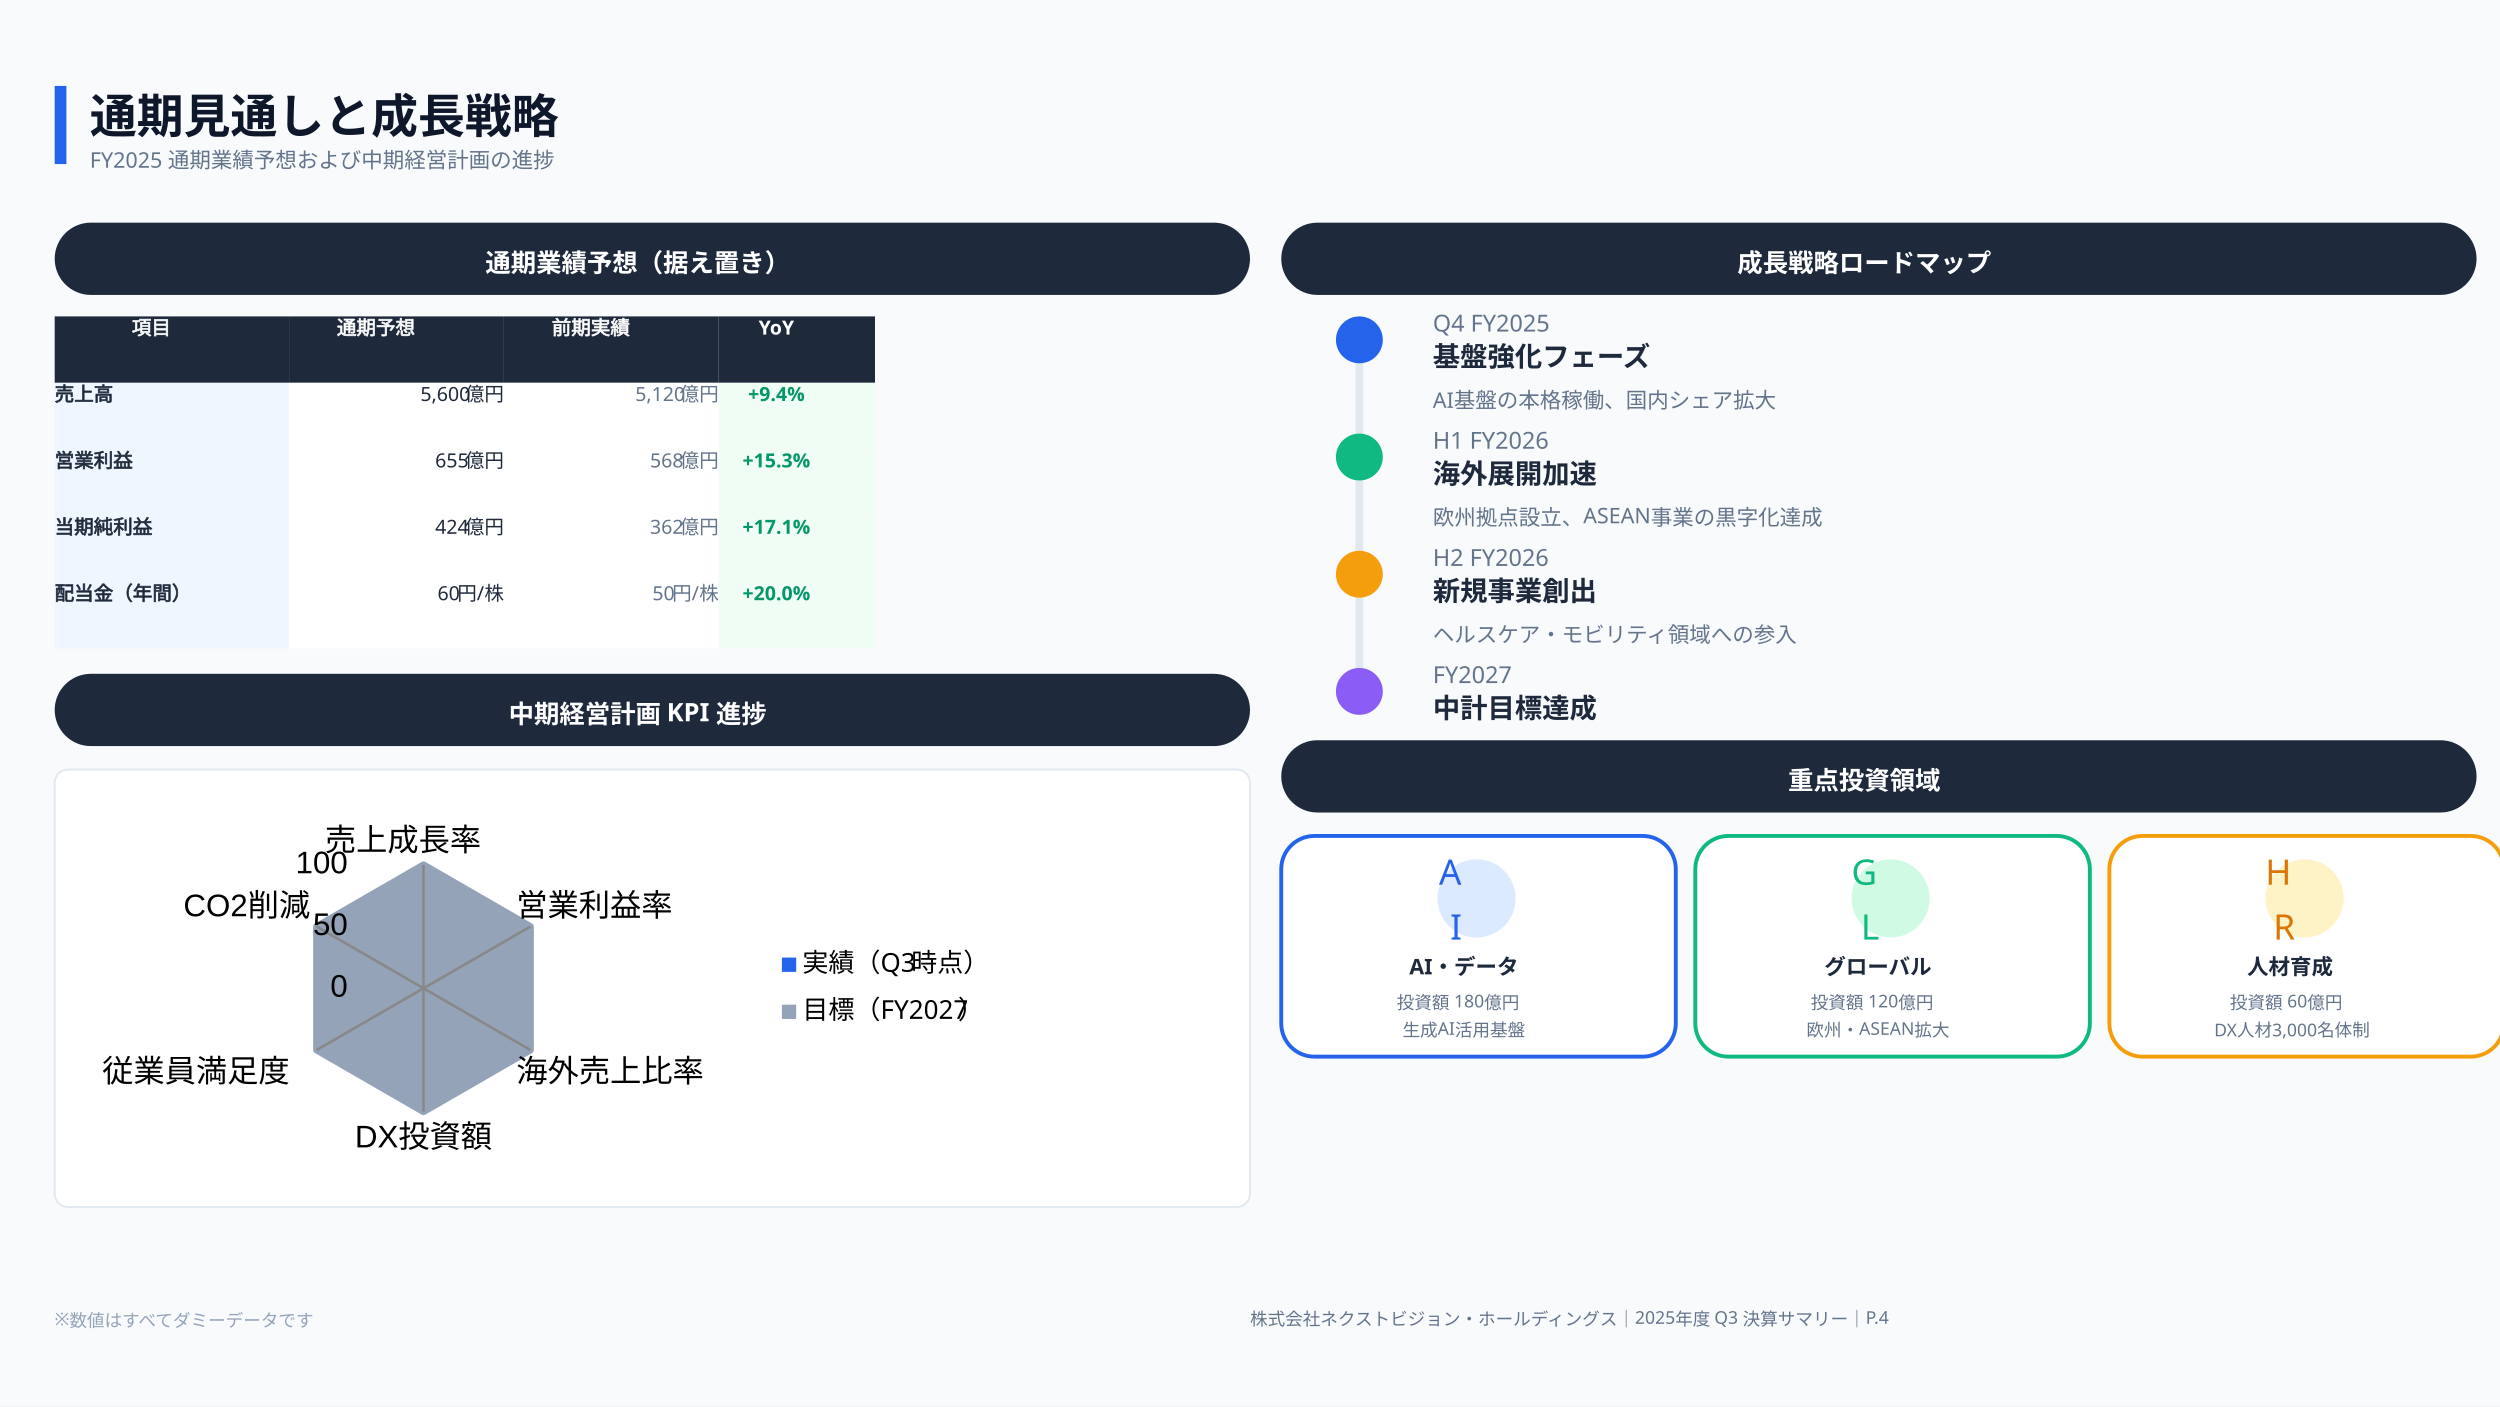
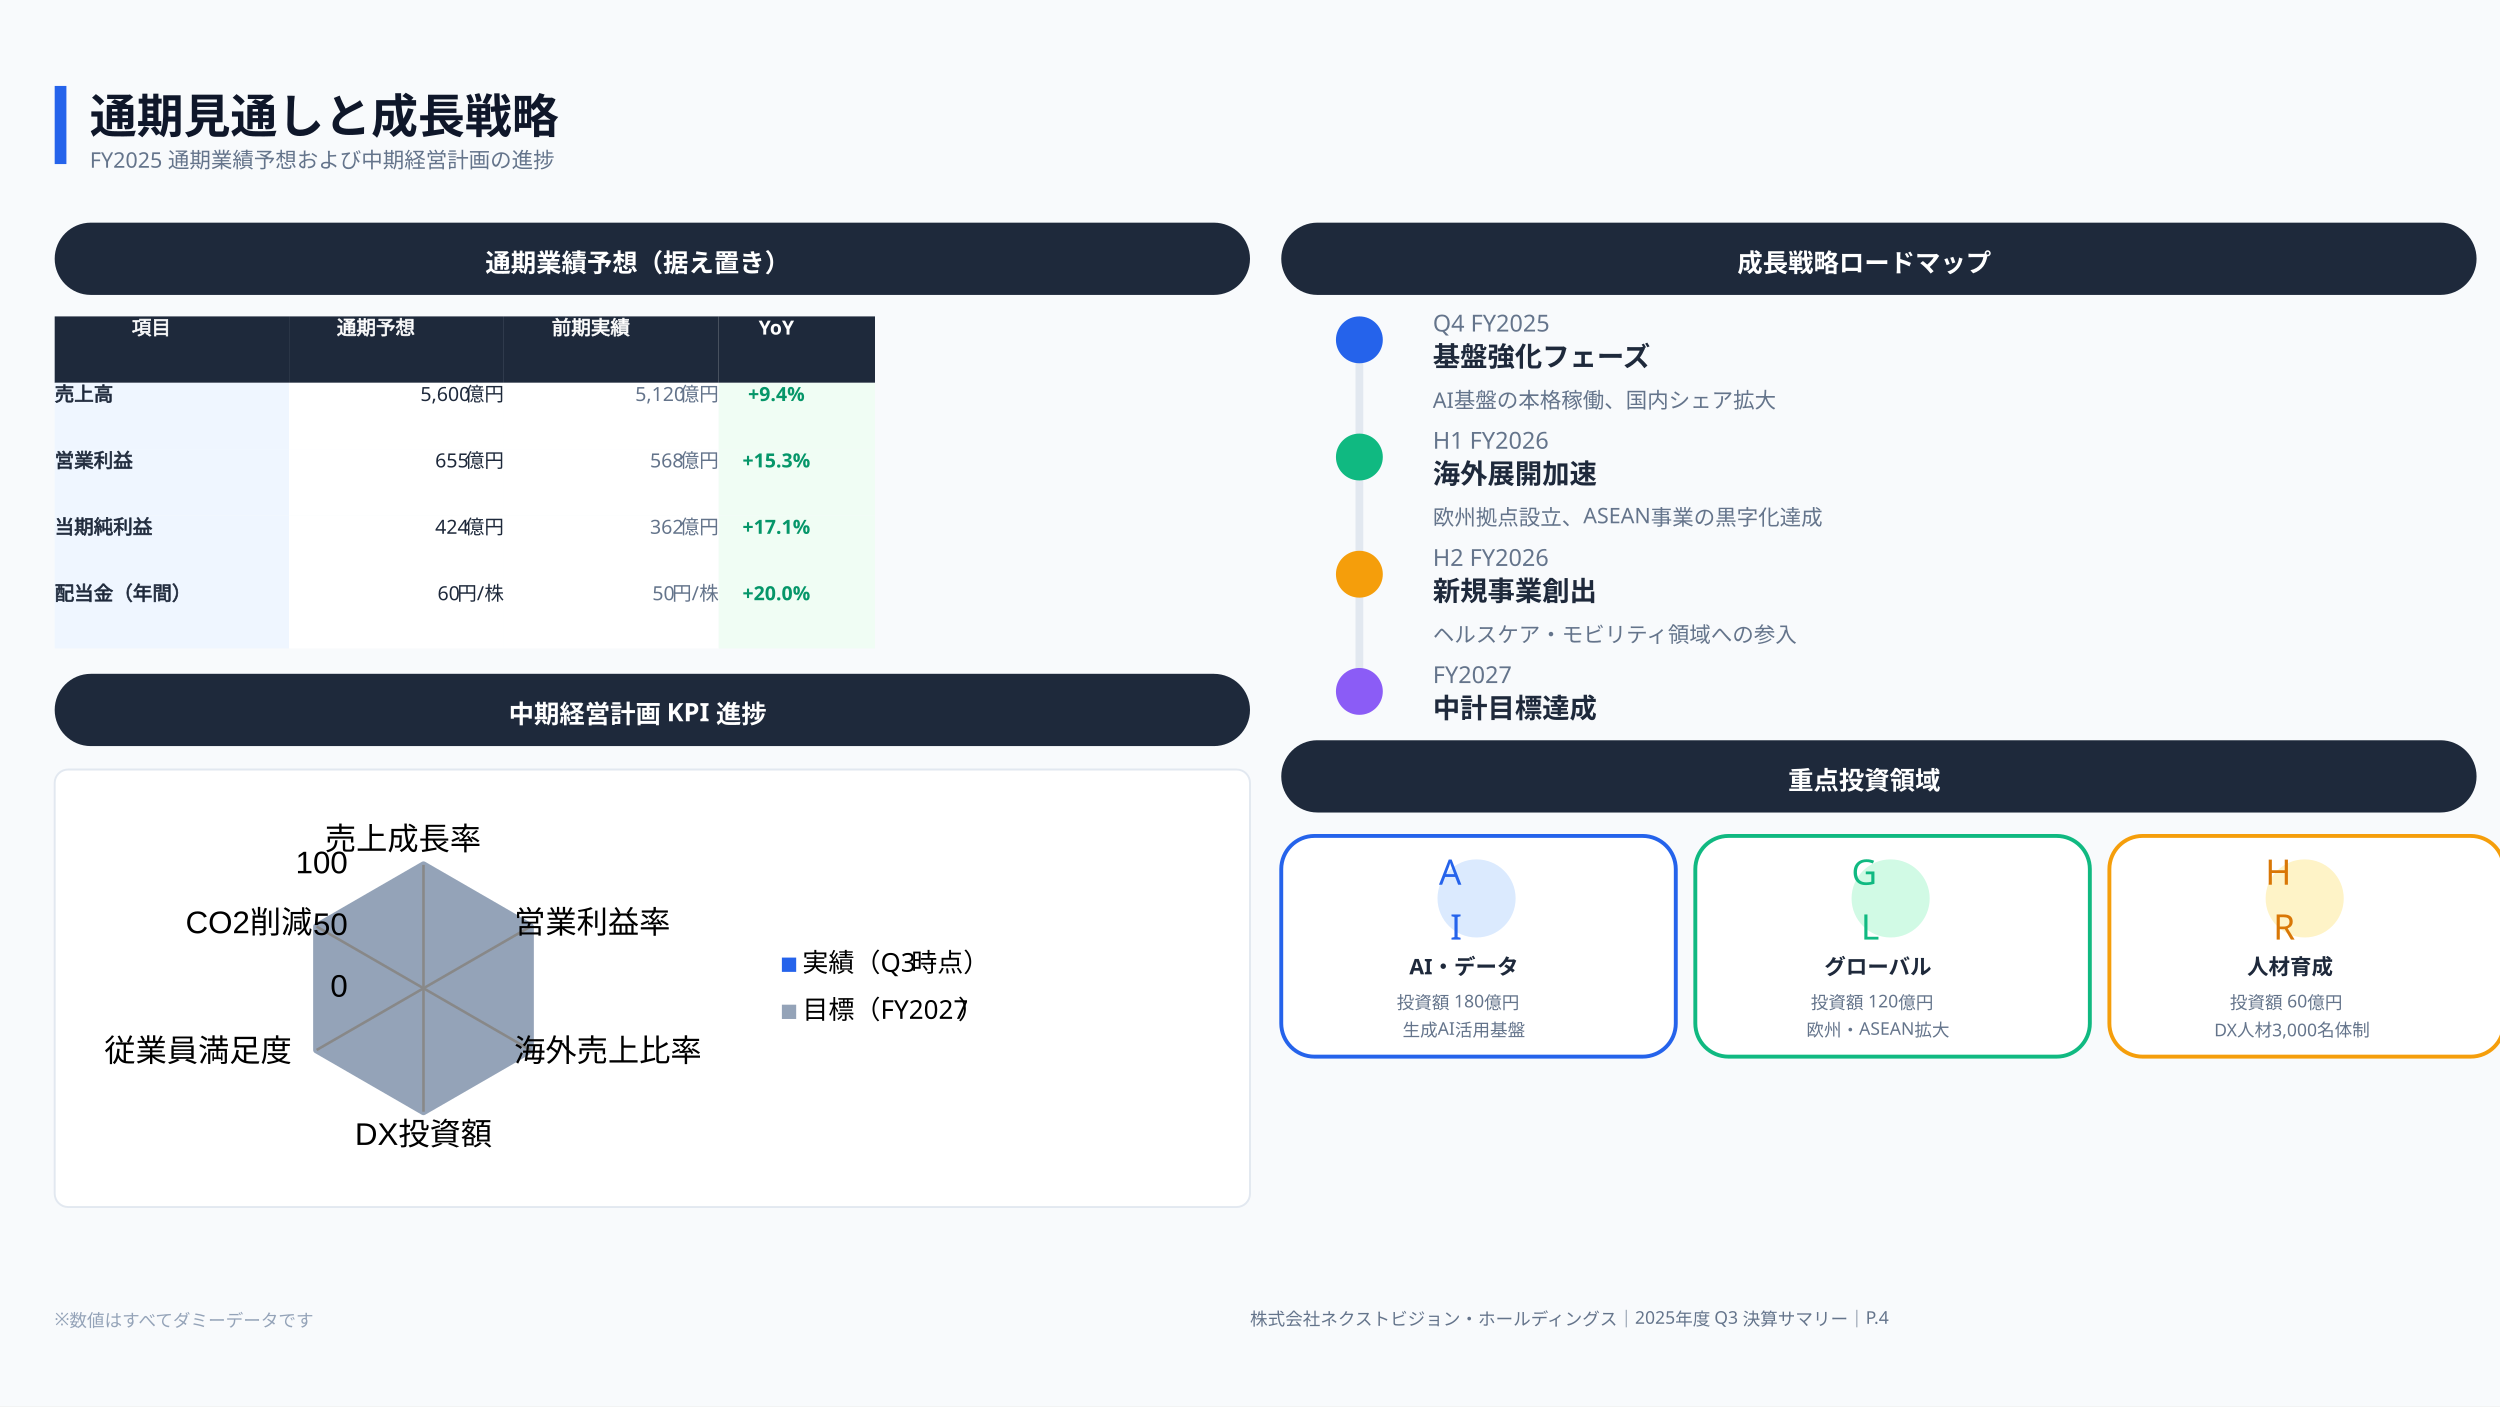
<svg xmlns="http://www.w3.org/2000/svg" viewBox="0 0 1280 720" width="1280" height="720">
  <rect width="1280" height="720" fill="#f8fafc" />
  <g role="img" aria-label="Shape 0" data-pptx-id="259.2" data-pptx-path="0" transform="translate(28, 44)">
    <rect fill="#2563eb" stroke-width="1.333" stroke="none" width="6" height="40" />
  </g>
  <g role="img" aria-label="Text 1" data-pptx-id="259.3" data-pptx-path="1" transform="translate(46, 40)">
    <rect fill="none" stroke-width="1.333" stroke="none" width="1206" height="32" />
    <text x="0" y="28.08" xml:space="preserve">
      <tspan x="0" dy="0" text-anchor="start" font-size="24" font-family="'Noto Sans JP', sans-serif" font-weight="bold" fill="#0f172a">通期見通しと成長戦略</tspan>
    </text>
  </g>
  <g role="img" aria-label="Text 2" data-pptx-id="259.4" data-pptx-path="2" transform="translate(46, 73)">
    <rect fill="none" stroke-width="1.333" stroke="none" width="1206" height="15" />
    <text x="0" y="12.87" xml:space="preserve">
      <tspan x="0" dy="0" text-anchor="start" font-size="11" font-family="'Noto Sans JP', sans-serif" fill="#64748b">FY2025 通期業績予想および中期経営計画の進捗</tspan>
    </text>
  </g>
  <g role="img" aria-label="Shape 3" data-pptx-id="259.5" data-pptx-path="3" transform="translate(28, 114)">
    <rect fill="#1e293b" stroke-width="1.333" stroke="none" width="612" height="37" rx="18.5" ry="18.5" />
  </g>
  <g role="img" aria-label="Text 4" data-pptx-id="259.6" data-pptx-path="4" transform="translate(38, 124)">
    <rect fill="none" stroke-width="1.333" stroke="none" width="592" height="18" />
    <text x="0" y="15.21" xml:space="preserve">
      <tspan x="296" dy="0" text-anchor="middle" font-size="13" font-family="'Noto Sans JP', sans-serif" font-weight="bold" fill="#ffffff">通期業績予想（据え置き）</tspan>
    </text>
  </g>
  <g role="img" aria-label="Table 0" data-pptx-id="259.5" data-pptx-path="5" transform="translate(28, 162)">
    <rect x="0" y="0" width="120" height="34" fill="#1e293b" />
    <g transform="translate(0, 0)">
      <text x="0" y="9.314" xml:space="preserve">
        <tspan x="60" dy="0" text-anchor="middle" font-size="10" font-family="'MS Gothic', 'Noto Sans JP', Calibri, Carlito, sans-serif" fill="#ffffff" stroke="#ffffff" stroke-width="0.36">項目</tspan>
      </text>
    </g>
    <rect x="120" y="0" width="110" height="34" fill="#1e293b" />
    <g transform="translate(120, 0)">
      <text x="0" y="9.314" xml:space="preserve">
        <tspan x="55" dy="0" text-anchor="middle" font-size="10" font-family="'MS Gothic', 'Noto Sans JP', Calibri, Carlito, sans-serif" fill="#ffffff" stroke="#ffffff" stroke-width="0.36">通期予想</tspan>
      </text>
    </g>
    <rect x="230" y="0" width="110" height="34" fill="#1e293b" />
    <g transform="translate(230, 0)">
      <text x="0" y="9.314" xml:space="preserve">
        <tspan x="55" dy="0" text-anchor="middle" font-size="10" font-family="'MS Gothic', 'Noto Sans JP', Calibri, Carlito, sans-serif" fill="#ffffff" stroke="#ffffff" stroke-width="0.36">前期実績</tspan>
      </text>
    </g>
    <rect x="340" y="0" width="80" height="34" fill="#1e293b" />
    <g transform="translate(340, 0)">
      <text x="0" y="9.314" xml:space="preserve">
        <tspan x="40" dy="0" text-anchor="middle" font-size="10" font-family="Calibri, Carlito, sans-serif" font-weight="bold" fill="#ffffff">YoY</tspan>
      </text>
    </g>
    <rect x="0" y="34" width="120" height="34" fill="#eff6ff" />
    <g transform="translate(0, 34)">
      <text x="0" y="9.314" xml:space="preserve">
        <tspan x="0" dy="0" text-anchor="start" font-size="10" font-family="'MS Gothic', 'Noto Sans JP', Calibri, Carlito, sans-serif" fill="#1e293b" stroke="#1e293b" stroke-width="0.36">売上高</tspan>
      </text>
    </g>
    <rect x="120" y="34" width="110" height="34" fill="#ffffff" />
    <g transform="translate(120, 34)">
      <text x="0" y="9.314" xml:space="preserve">
        <tspan x="67.231" dy="0" text-anchor="start" font-size="10" font-family="Calibri, Carlito, 'MS Gothic', 'Noto Sans JP', sans-serif" fill="#1e293b">5,600</tspan>
        <tspan x="90" text-anchor="start" font-size="10" font-family="'MS Gothic', 'Noto Sans JP', Calibri, Carlito, sans-serif" fill="#1e293b">億円</tspan>
      </text>
    </g>
    <rect x="230" y="34" width="110" height="34" fill="#ffffff" />
    <g transform="translate(230, 34)">
      <text x="0" y="9.314" xml:space="preserve">
        <tspan x="67.231" dy="0" text-anchor="start" font-size="10" font-family="Calibri, Carlito, 'MS Gothic', 'Noto Sans JP', sans-serif" fill="#64748b">5,120</tspan>
        <tspan x="90" text-anchor="start" font-size="10" font-family="'MS Gothic', 'Noto Sans JP', Calibri, Carlito, sans-serif" fill="#64748b">億円</tspan>
      </text>
    </g>
    <rect x="340" y="34" width="80" height="34" fill="#f0fdf4" />
    <g transform="translate(340, 34)">
      <text x="0" y="9.314" xml:space="preserve">
        <tspan x="40" dy="0" text-anchor="middle" font-size="10" font-family="Calibri, Carlito, sans-serif" font-weight="bold" fill="#059669">+9.4%</tspan>
      </text>
    </g>
    <rect x="0" y="68" width="120" height="34" fill="#eff6ff" />
    <g transform="translate(0, 68)">
      <text x="0" y="9.314" xml:space="preserve">
        <tspan x="0" dy="0" text-anchor="start" font-size="10" font-family="'MS Gothic', 'Noto Sans JP', Calibri, Carlito, sans-serif" fill="#1e293b" stroke="#1e293b" stroke-width="0.36">営業利益</tspan>
      </text>
    </g>
    <rect x="120" y="68" width="110" height="34" fill="#ffffff" />
    <g transform="translate(120, 68)">
      <text x="0" y="9.314" xml:space="preserve">
        <tspan x="74.795" dy="0" text-anchor="start" font-size="10" font-family="Calibri, Carlito, 'MS Gothic', 'Noto Sans JP', sans-serif" fill="#1e293b">655</tspan>
        <tspan x="90" text-anchor="start" font-size="10" font-family="'MS Gothic', 'Noto Sans JP', Calibri, Carlito, sans-serif" fill="#1e293b">億円</tspan>
      </text>
    </g>
    <rect x="230" y="68" width="110" height="34" fill="#ffffff" />
    <g transform="translate(230, 68)">
      <text x="0" y="9.314" xml:space="preserve">
        <tspan x="74.795" dy="0" text-anchor="start" font-size="10" font-family="Calibri, Carlito, 'MS Gothic', 'Noto Sans JP', sans-serif" fill="#64748b">568</tspan>
        <tspan x="90" text-anchor="start" font-size="10" font-family="'MS Gothic', 'Noto Sans JP', Calibri, Carlito, sans-serif" fill="#64748b">億円</tspan>
      </text>
    </g>
    <rect x="340" y="68" width="80" height="34" fill="#f0fdf4" />
    <g transform="translate(340, 68)">
      <text x="0" y="9.314" xml:space="preserve">
        <tspan x="40" dy="0" text-anchor="middle" font-size="10" font-family="Calibri, Carlito, sans-serif" font-weight="bold" fill="#059669">+15.3%</tspan>
      </text>
    </g>
    <rect x="0" y="102" width="120" height="34" fill="#eff6ff" />
    <g transform="translate(0, 102)">
      <text x="0" y="9.314" xml:space="preserve">
        <tspan x="0" dy="0" text-anchor="start" font-size="10" font-family="'MS Gothic', 'Noto Sans JP', Calibri, Carlito, sans-serif" fill="#1e293b" stroke="#1e293b" stroke-width="0.36">当期純利益</tspan>
      </text>
    </g>
    <rect x="120" y="102" width="110" height="34" fill="#ffffff" />
    <g transform="translate(120, 102)">
      <text x="0" y="9.314" xml:space="preserve">
        <tspan x="74.795" dy="0" text-anchor="start" font-size="10" font-family="Calibri, Carlito, 'MS Gothic', 'Noto Sans JP', sans-serif" fill="#1e293b">424</tspan>
        <tspan x="90" text-anchor="start" font-size="10" font-family="'MS Gothic', 'Noto Sans JP', Calibri, Carlito, sans-serif" fill="#1e293b">億円</tspan>
      </text>
    </g>
    <rect x="230" y="102" width="110" height="34" fill="#ffffff" />
    <g transform="translate(230, 102)">
      <text x="0" y="9.314" xml:space="preserve">
        <tspan x="74.795" dy="0" text-anchor="start" font-size="10" font-family="Calibri, Carlito, 'MS Gothic', 'Noto Sans JP', sans-serif" fill="#64748b">362</tspan>
        <tspan x="90" text-anchor="start" font-size="10" font-family="'MS Gothic', 'Noto Sans JP', Calibri, Carlito, sans-serif" fill="#64748b">億円</tspan>
      </text>
    </g>
    <rect x="340" y="102" width="80" height="34" fill="#f0fdf4" />
    <g transform="translate(340, 102)">
      <text x="0" y="9.314" xml:space="preserve">
        <tspan x="40" dy="0" text-anchor="middle" font-size="10" font-family="Calibri, Carlito, sans-serif" font-weight="bold" fill="#059669">+17.1%</tspan>
      </text>
    </g>
    <rect x="0" y="136" width="120" height="34" fill="#eff6ff" />
    <g transform="translate(0, 136)">
      <text x="0" y="9.314" xml:space="preserve">
        <tspan x="0" dy="0" text-anchor="start" font-size="10" font-family="'MS Gothic', 'Noto Sans JP', Calibri, Carlito, sans-serif" fill="#1e293b" stroke="#1e293b" stroke-width="0.36">配当金（年間）</tspan>
      </text>
    </g>
    <rect x="120" y="136" width="110" height="34" fill="#ffffff" />
    <g transform="translate(120, 136)">
      <text x="0" y="9.314" xml:space="preserve">
        <tspan x="76.001" dy="0" text-anchor="start" font-size="10" font-family="Calibri, Carlito, 'MS Gothic', 'Noto Sans JP', sans-serif" fill="#1e293b">60</tspan>
        <tspan x="86.138" text-anchor="start" font-size="10" font-family="'MS Gothic', 'Noto Sans JP', Calibri, Carlito, sans-serif" fill="#1e293b">円</tspan>
        <tspan x="96.138" text-anchor="start" font-size="10" font-family="Calibri, Carlito, 'MS Gothic', 'Noto Sans JP', sans-serif" fill="#1e293b">/</tspan>
        <tspan x="100" text-anchor="start" font-size="10" font-family="'MS Gothic', 'Noto Sans JP', Calibri, Carlito, sans-serif" fill="#1e293b">株</tspan>
      </text>
    </g>
    <rect x="230" y="136" width="110" height="34" fill="#ffffff" />
    <g transform="translate(230, 136)">
      <text x="0" y="9.314" xml:space="preserve">
        <tspan x="76.001" dy="0" text-anchor="start" font-size="10" font-family="Calibri, Carlito, 'MS Gothic', 'Noto Sans JP', sans-serif" fill="#64748b">50</tspan>
        <tspan x="86.138" text-anchor="start" font-size="10" font-family="'MS Gothic', 'Noto Sans JP', Calibri, Carlito, sans-serif" fill="#64748b">円</tspan>
        <tspan x="96.138" text-anchor="start" font-size="10" font-family="Calibri, Carlito, 'MS Gothic', 'Noto Sans JP', sans-serif" fill="#64748b">/</tspan>
        <tspan x="100" text-anchor="start" font-size="10" font-family="'MS Gothic', 'Noto Sans JP', Calibri, Carlito, sans-serif" fill="#64748b">株</tspan>
      </text>
    </g>
    <rect x="340" y="136" width="80" height="34" fill="#f0fdf4" />
    <g transform="translate(340, 136)">
      <text x="0" y="9.314" xml:space="preserve">
        <tspan x="40" dy="0" text-anchor="middle" font-size="10" font-family="Calibri, Carlito, sans-serif" font-weight="bold" fill="#059669">+20.0%</tspan>
      </text>
    </g>
  </g>
  <g role="img" aria-label="Shape 5" data-pptx-id="259.8" data-pptx-path="6" transform="translate(28, 345)">
    <rect fill="#1e293b" stroke-width="1.333" stroke="none" width="612" height="37" rx="18.5" ry="18.5" />
  </g>
  <g role="img" aria-label="Text 6" data-pptx-id="259.9" data-pptx-path="7" transform="translate(38, 355)">
    <rect fill="none" stroke-width="1.333" stroke="none" width="592" height="18" />
    <text x="0" y="15.21" xml:space="preserve">
      <tspan x="296" dy="0" text-anchor="middle" font-size="13" font-family="'Noto Sans JP', sans-serif" font-weight="bold" fill="#ffffff">中期経営計画 KPI 進捗</tspan>
    </text>
  </g>
  <g role="img" aria-label="Shape 7" data-pptx-id="259.10" data-pptx-path="8" transform="translate(28, 394)">
    <rect fill="#ffffff" stroke-width="1" stroke="#e2e8f0" width="612" height="224" rx="6.857" ry="6.857" />
  </g>
  <g role="img" aria-label="Chart 0" data-pptx-id="259.11" data-pptx-path="9" transform="translate(40, 406) scale(1, 1) translate(0, 0)">
    <g transform="translate(149.465, 68.404)">
      <path fill="none" stroke-width="1.333" stroke="#888888" stroke-linecap="butt" stroke-linejoin="round" d="M 20.522 0 L 41.045 11.849 L 41.045 35.546 L 20.522 47.395 L 0 35.546 L 0 11.849 L 20.522 0" transform="scale(1.333333, 1.333333)" />
    </g>
    <g transform="translate(122.102, 36.807)">
      <path fill="none" stroke-width="1.333" stroke="#888888" stroke-linecap="butt" stroke-linejoin="round" d="M 41.045 0 L 82.09 23.697 L 82.09 71.092 L 41.045 94.789 L 0 71.092 L 0 23.697 L 41.045 0" transform="scale(1.333333, 1.333333)" />
    </g>
    <g transform="translate(135.784, 46.286)">
      <path fill="#2563eb" stroke-width="2.667" stroke="#2563eb" stroke-linecap="butt" stroke-linejoin="round" d="M 30.784 0 L 63.62 21.328 L 59.515 56.873 L 30.784 82.941 L 0 58.058 L 4.104 24.882 Z" transform="scale(1.333333, 1.333333)" />
    </g>
    <g transform="translate(122.102, 36.807)">
      <path fill="#94a3b8" stroke-width="2.667" stroke="#94a3b8" stroke-linecap="butt" stroke-linejoin="round" d="M 41.045 0 L 82.09 23.697 L 82.09 71.092 L 41.045 94.789 L 0 71.092 L 0 23.697 Z" transform="scale(1.333333, 1.333333)" />
    </g>
    <g transform="translate(176.829, 36.807)">
      <line stroke-width="1.333" stroke="#888888" stroke-linecap="butt" stroke-linejoin="round" fill="none" x1="0" y1="0" x2="0" y2="63.193" />
    </g>
    <g transform="translate(176.829, 68.404) translate(0, 31.596) scale(1, -1)">
      <line stroke-width="1.333" stroke="#888888" stroke-linecap="butt" stroke-linejoin="round" fill="none" x1="0" y1="0" x2="54.727" y2="31.596" />
    </g>
    <g transform="translate(176.829, 100)">
      <line stroke-width="1.333" stroke="#888888" stroke-linecap="butt" stroke-linejoin="round" fill="none" x1="0" y1="0" x2="54.727" y2="31.596" />
    </g>
    <g transform="translate(176.829, 100)">
      <line stroke-width="1.333" stroke="#888888" stroke-linecap="butt" stroke-linejoin="round" fill="none" x1="0" y1="0" x2="0" y2="63.193" />
    </g>
    <g transform="translate(122.102, 100) translate(0, 31.596) scale(1, -1)">
      <line stroke-width="1.333" stroke="#888888" stroke-linecap="butt" stroke-linejoin="round" fill="none" x1="0" y1="0" x2="54.727" y2="31.596" />
    </g>
    <g transform="translate(122.102, 68.404)">
      <line stroke-width="1.333" stroke="#888888" stroke-linecap="butt" stroke-linejoin="round" fill="none" x1="0" y1="0" x2="54.727" y2="31.596" />
    </g>
    <g transform="translate(134.133, 88.511)">
      <rect fill="none" stroke="none" width="24.898" height="26.812" />
      <text x="0" y="15.809" xml:space="preserve">
        <tspan x="24.898" dy="0" text-anchor="end" font-size="16" font-family="Arial, Arimo, 游ゴシック, 'Noto Sans JP', sans-serif" fill="#000000">0</tspan>
      </text>
    </g>
    <g transform="translate(125.235, 56.914)">
      <rect fill="none" stroke="none" width="33.797" height="26.812" />
      <text x="0" y="15.809" xml:space="preserve">
        <tspan x="33.797" dy="0" text-anchor="end" font-size="16" font-family="Arial, Arimo, 游ゴシック, 'Noto Sans JP', sans-serif" fill="#000000">50</tspan>
      </text>
    </g>
    <g transform="translate(116.337, 25.318)">
      <rect fill="none" stroke="none" width="42.695" height="26.812" />
      <text x="0" y="15.809" xml:space="preserve">
        <tspan x="42.695" dy="0" text-anchor="end" font-size="16" font-family="Arial, Arimo, 游ゴシック, 'Noto Sans JP', sans-serif" fill="#000000">100</tspan>
      </text>
    </g>
-     <g transform="translate(128.829, 13.807)">
+     <g transform="translate(128.829, 13.28)">
      <rect fill="none" stroke="none" width="96" height="26.812" />
      <text x="0" y="15.809" xml:space="preserve">
        <tspan x="48" dy="0" text-anchor="middle" font-size="16" font-family="游ゴシック, 'Noto Sans JP', Arial, Arimo, sans-serif" fill="#000000">売上成長率</tspan>
      </text>
    </g>
-     <g transform="translate(226.846, 47.304)">
+     <g transform="translate(225.744, 55.977)">
      <rect fill="none" stroke="none" width="96" height="26.812" />
      <text x="0" y="15.809" xml:space="preserve">
        <tspan x="48" dy="0" text-anchor="middle" font-size="16" font-family="游ゴシック, 'Noto Sans JP', Arial, Arimo, sans-serif" fill="#000000">営業利益率</tspan>
      </text>
    </g>
-     <g transform="translate(226.846, 132.171)">
+     <g transform="translate(225.744, 121.698)">
      <rect fill="none" stroke="none" width="112" height="26.812" />
      <text x="0" y="15.809" xml:space="preserve">
        <tspan x="56" dy="0" text-anchor="middle" font-size="16" font-family="游ゴシック, 'Noto Sans JP', Arial, Arimo, sans-serif" fill="#000000">海外売上比率</tspan>
      </text>
    </g>
-     <g transform="translate(133.715, 165.668)">
+     <g transform="translate(133.715, 164.395)">
      <rect fill="none" stroke="none" width="86.227" height="26.812" />
      <text x="0" y="15.809" xml:space="preserve">
        <tspan x="8" dy="0" text-anchor="start" font-size="16" font-family="Arial, Arimo, 游ゴシック, 'Noto Sans JP', sans-serif" fill="#000000">DX</tspan>
        <tspan x="30.227" text-anchor="start" font-size="16" font-family="游ゴシック, 'Noto Sans JP', Arial, Arimo, sans-serif" fill="#000000">投資額</tspan>
      </text>
    </g>
-     <g transform="translate(14.811, 132.171)">
+     <g transform="translate(15.913, 121.698)">
      <rect fill="none" stroke="none" width="112" height="26.812" />
      <text x="0" y="15.809" xml:space="preserve">
        <tspan x="56" dy="0" text-anchor="middle" font-size="16" font-family="游ゴシック, 'Noto Sans JP', Arial, Arimo, sans-serif" fill="#000000">従業員満足度</tspan>
      </text>
    </g>
-     <g transform="translate(45.913, 47.304)">
+     <g transform="translate(47.015, 55.977)">
      <rect fill="none" stroke="none" width="80.898" height="26.812" />
      <text x="0" y="15.809" xml:space="preserve">
        <tspan x="8" dy="0" text-anchor="start" font-size="16" font-family="Arial, Arimo, 游ゴシック, 'Noto Sans JP', sans-serif" fill="#000000">CO2</tspan>
        <tspan x="40.898" text-anchor="start" font-size="16" font-family="游ゴシック, 'Noto Sans JP', Arial, Arimo, sans-serif" fill="#000000">削減</tspan>
      </text>
    </g>
    <g transform="translate(360.324, 84.283)">
      <rect fill="#2563eb" stroke="none" width="7.32" height="7.32" />
    </g>
    <g transform="translate(370.804, 79.124)">
      <rect fill="none" stroke="none" width="100.529" height="24.414" />
      <text x="0" y="12.419" xml:space="preserve">
        <tspan x="0" dy="0" text-anchor="start" font-size="13.333" font-family="游ゴシック, 'Noto Sans JP', Calibri, Carlito, sans-serif" fill="#000000">実績（</tspan>
        <tspan x="40" text-anchor="start" font-size="13.333" font-family="Calibri, Carlito, 游ゴシック, 'Noto Sans JP', sans-serif" fill="#000000">Q3</tspan>
        <tspan x="55.729" text-anchor="start" font-size="13.333" font-family="游ゴシック, 'Noto Sans JP', Calibri, Carlito, sans-serif" fill="#000000">時点）</tspan>
      </text>
    </g>
    <g transform="translate(360.324, 108.397)">
      <rect fill="#94a3b8" stroke="none" width="7.32" height="7.32" />
    </g>
    <g transform="translate(370.804, 103.237)">
      <rect fill="none" stroke="none" width="100.529" height="24.414" />
      <text x="0" y="12.419" xml:space="preserve">
        <tspan x="0" dy="0" text-anchor="start" font-size="13.333" font-family="游ゴシック, 'Noto Sans JP', Calibri, Carlito, sans-serif" fill="#000000">目標（</tspan>
        <tspan x="40" text-anchor="start" font-size="13.333" font-family="Calibri, Carlito, 游ゴシック, 'Noto Sans JP', sans-serif" fill="#000000">FY2027</tspan>
        <tspan x="79.655" text-anchor="start" font-size="13.333" font-family="游ゴシック, 'Noto Sans JP', Calibri, Carlito, sans-serif" fill="#000000">）</tspan>
      </text>
    </g>
  </g>
  <g role="img" aria-label="Shape 8" data-pptx-id="259.12" data-pptx-path="10" transform="translate(656, 114)">
    <rect fill="#1e293b" stroke-width="1.333" stroke="none" width="612" height="37" rx="18.5" ry="18.5" />
  </g>
  <g role="img" aria-label="Text 9" data-pptx-id="259.13" data-pptx-path="11" transform="translate(666, 124)">
    <rect fill="none" stroke-width="1.333" stroke="none" width="592" height="18" />
    <text x="0" y="15.21" xml:space="preserve">
      <tspan x="296" dy="0" text-anchor="middle" font-size="13" font-family="'Noto Sans JP', sans-serif" font-weight="bold" fill="#ffffff">成長戦略ロードマップ</tspan>
    </text>
  </g>
  <g role="img" aria-label="Shape 10" data-pptx-id="259.14" data-pptx-path="12" transform="translate(696, 174)">
    <line fill="none" stroke-width="4" stroke="#e2e8f0" x1="0" y1="0" x2="0" y2="180" />
  </g>
  <g role="img" aria-label="Shape 11" data-pptx-id="259.15" data-pptx-path="13" transform="translate(684, 162)">
    <ellipse fill="#2563eb" stroke-width="1.333" stroke="none" cx="12" cy="12" rx="12" ry="12" />
  </g>
  <g role="img" aria-label="Text 12" data-pptx-id="259.16" data-pptx-path="14" transform="translate(724, 158)">
    <rect fill="none" stroke-width="1.333" stroke="none" width="100" height="20" />
    <text x="0" y="11.744" xml:space="preserve">
      <tspan x="9.6" dy="0" text-anchor="start" font-size="12" font-family="'Noto Sans JP', sans-serif" fill="#64748b">Q4 FY2025</tspan>
    </text>
  </g>
  <g role="img" aria-label="Text 13" data-pptx-id="259.17" data-pptx-path="15" transform="translate(724, 170)">
    <rect fill="none" stroke-width="1.333" stroke="none" width="532" height="24" />
    <text x="0" y="17.568" xml:space="preserve">
      <tspan x="9.6" dy="0" text-anchor="start" font-size="14" font-family="'Noto Sans JP', sans-serif" font-weight="bold" fill="#1e293b">基盤強化フェーズ</tspan>
    </text>
  </g>
  <g role="img" aria-label="Text 14" data-pptx-id="259.18" data-pptx-path="16" transform="translate(724, 194)">
    <rect fill="none" stroke-width="1.333" stroke="none" width="532" height="32" />
    <text x="0" y="14.832" xml:space="preserve">
      <tspan x="9.6" dy="0" text-anchor="start" font-size="11" font-family="'Noto Sans JP', sans-serif" fill="#64748b">AI基盤の本格稼働、国内シェア拡大</tspan>
    </text>
  </g>
  <g role="img" aria-label="Shape 15" data-pptx-id="259.19" data-pptx-path="17" transform="translate(684, 222)">
    <ellipse fill="#10b981" stroke-width="1.333" stroke="none" cx="12" cy="12" rx="12" ry="12" />
  </g>
  <g role="img" aria-label="Text 16" data-pptx-id="259.20" data-pptx-path="18" transform="translate(724, 218)">
    <rect fill="none" stroke-width="1.333" stroke="none" width="100" height="20" />
    <text x="0" y="11.744" xml:space="preserve">
      <tspan x="9.6" dy="0" text-anchor="start" font-size="12" font-family="'Noto Sans JP', sans-serif" fill="#64748b">H1 FY2026</tspan>
    </text>
  </g>
  <g role="img" aria-label="Text 17" data-pptx-id="259.21" data-pptx-path="19" transform="translate(724, 230)">
    <rect fill="none" stroke-width="1.333" stroke="none" width="532" height="24" />
    <text x="0" y="17.568" xml:space="preserve">
      <tspan x="9.6" dy="0" text-anchor="start" font-size="14" font-family="'Noto Sans JP', sans-serif" font-weight="bold" fill="#1e293b">海外展開加速</tspan>
    </text>
  </g>
  <g role="img" aria-label="Text 18" data-pptx-id="259.22" data-pptx-path="20" transform="translate(724, 254)">
    <rect fill="none" stroke-width="1.333" stroke="none" width="532" height="32" />
    <text x="0" y="14.832" xml:space="preserve">
      <tspan x="9.6" dy="0" text-anchor="start" font-size="11" font-family="'Noto Sans JP', sans-serif" fill="#64748b">欧州拠点設立、ASEAN事業の黒字化達成</tspan>
    </text>
  </g>
  <g role="img" aria-label="Shape 19" data-pptx-id="259.23" data-pptx-path="21" transform="translate(684, 282)">
    <ellipse fill="#f59e0b" stroke-width="1.333" stroke="none" cx="12" cy="12" rx="12" ry="12" />
  </g>
  <g role="img" aria-label="Text 20" data-pptx-id="259.24" data-pptx-path="22" transform="translate(724, 278)">
    <rect fill="none" stroke-width="1.333" stroke="none" width="100" height="20" />
    <text x="0" y="11.744" xml:space="preserve">
      <tspan x="9.6" dy="0" text-anchor="start" font-size="12" font-family="'Noto Sans JP', sans-serif" fill="#64748b">H2 FY2026</tspan>
    </text>
  </g>
  <g role="img" aria-label="Text 21" data-pptx-id="259.25" data-pptx-path="23" transform="translate(724, 290)">
    <rect fill="none" stroke-width="1.333" stroke="none" width="532" height="24" />
    <text x="0" y="17.568" xml:space="preserve">
      <tspan x="9.6" dy="0" text-anchor="start" font-size="14" font-family="'Noto Sans JP', sans-serif" font-weight="bold" fill="#1e293b">新規事業創出</tspan>
    </text>
  </g>
  <g role="img" aria-label="Text 22" data-pptx-id="259.26" data-pptx-path="24" transform="translate(724, 314)">
    <rect fill="none" stroke-width="1.333" stroke="none" width="532" height="32" />
    <text x="0" y="14.832" xml:space="preserve">
      <tspan x="9.6" dy="0" text-anchor="start" font-size="11" font-family="'Noto Sans JP', sans-serif" fill="#64748b">ヘルスケア・モビリティ領域への参入</tspan>
    </text>
  </g>
  <g role="img" aria-label="Shape 23" data-pptx-id="259.27" data-pptx-path="25" transform="translate(684, 342)">
    <ellipse fill="#8b5cf6" stroke-width="1.333" stroke="none" cx="12" cy="12" rx="12" ry="12" />
  </g>
  <g role="img" aria-label="Text 24" data-pptx-id="259.28" data-pptx-path="26" transform="translate(724, 338)">
    <rect fill="none" stroke-width="1.333" stroke="none" width="100" height="20" />
    <text x="0" y="11.744" xml:space="preserve">
      <tspan x="9.6" dy="0" text-anchor="start" font-size="12" font-family="'Noto Sans JP', sans-serif" fill="#64748b">FY2027</tspan>
    </text>
  </g>
  <g role="img" aria-label="Text 25" data-pptx-id="259.29" data-pptx-path="27" transform="translate(724, 350)">
    <rect fill="none" stroke-width="1.333" stroke="none" width="532" height="24" />
    <text x="0" y="17.568" xml:space="preserve">
      <tspan x="9.6" dy="0" text-anchor="start" font-size="14" font-family="'Noto Sans JP', sans-serif" font-weight="bold" fill="#1e293b">中計目標達成</tspan>
    </text>
  </g>
  <g role="img" aria-label="Text 26" data-pptx-id="259.30" data-pptx-path="28" transform="translate(724, 374)">
    <rect fill="none" stroke-width="1.333" stroke="none" width="532" height="32" />
    <text x="0" y="14.832" xml:space="preserve">
      <tspan x="9.6" dy="0" text-anchor="start" font-size="11" font-family="'Noto Sans JP', sans-serif" fill="#64748b">売上高7,000億円、営業利益率15%の達成</tspan>
    </text>
  </g>
  <g role="img" aria-label="Shape 27" data-pptx-id="259.31" data-pptx-path="29" transform="translate(656, 379)">
    <rect fill="#1e293b" stroke-width="1.333" stroke="none" width="612" height="37" rx="18.5" ry="18.5" />
  </g>
  <g role="img" aria-label="Text 28" data-pptx-id="259.32" data-pptx-path="30" transform="translate(666, 389)">
    <rect fill="none" stroke-width="1.333" stroke="none" width="592" height="18" />
    <text x="0" y="15.21" xml:space="preserve">
      <tspan x="296" dy="0" text-anchor="middle" font-size="13" font-family="'Noto Sans JP', sans-serif" font-weight="bold" fill="#ffffff">重点投資領域</tspan>
    </text>
  </g>
  <g role="img" aria-label="Shape 29" data-pptx-id="259.33" data-pptx-path="31" transform="translate(656, 428)">
    <rect fill="#ffffff" stroke-width="2" stroke="#2563eb" width="202" height="113" rx="16.991" ry="16.991" />
  </g>
  <g role="img" aria-label="Text 30" data-pptx-id="259.34" data-pptx-path="32" transform="translate(736, 440)">
    <ellipse fill="#dbeafe" stroke-width="1.333" stroke="none" cx="20" cy="20" rx="20" ry="20" />
    <g transform="translate(5.858, 5.858)">
      <text x="0" y="7.122" xml:space="preserve">
        <tspan x="14.142" dy="0" text-anchor="middle" font-size="18" font-family="'Noto Sans JP', sans-serif" fill="#2563eb">A</tspan>
        <tspan x="14.142" dy="28.08" text-anchor="middle" font-size="18" font-family="'Noto Sans JP', sans-serif" fill="#2563eb">I</tspan>
      </text>
    </g>
  </g>
  <g role="img" aria-label="Text 31" data-pptx-id="259.35" data-pptx-path="33" transform="translate(724, 486)">
    <rect fill="none" stroke-width="1.333" stroke="none" width="66" height="15" />
    <text x="0" y="12.87" xml:space="preserve">
      <tspan x="33" dy="0" text-anchor="middle" font-size="11" font-family="'Noto Sans JP', sans-serif" font-weight="bold" fill="#1e293b">AI・データ</tspan>
    </text>
  </g>
  <g role="img" aria-label="Text 32" data-pptx-id="259.36" data-pptx-path="34" transform="translate(720, 506)">
    <rect fill="none" stroke-width="1.333" stroke="none" width="74" height="25" />
    <text x="0" y="10.53" xml:space="preserve">
      <tspan x="37" dy="0" text-anchor="middle" font-size="9" font-family="'Noto Sans JP', sans-serif" fill="#64748b">投資額 180億円</tspan>
      <tspan x="37" dy="14.04" text-anchor="middle" font-size="9" font-family="'Noto Sans JP', sans-serif" fill="#64748b">生成AI活用基盤</tspan>
    </text>
  </g>
  <g role="img" aria-label="Shape 33" data-pptx-id="259.37" data-pptx-path="35" transform="translate(868, 428)">
    <rect fill="#ffffff" stroke-width="2" stroke="#10b981" width="202" height="113" rx="16.991" ry="16.991" />
  </g>
  <g role="img" aria-label="Text 34" data-pptx-id="259.38" data-pptx-path="36" transform="translate(948, 440)">
    <ellipse fill="#d1fae5" stroke-width="1.333" stroke="none" cx="20" cy="20" rx="20" ry="20" />
    <g transform="translate(5.858, 5.858)">
      <text x="0" y="7.122" xml:space="preserve">
        <tspan x="14.142" dy="0" text-anchor="middle" font-size="18" font-family="'Noto Sans JP', sans-serif" fill="#10b981">G</tspan>
        <tspan x="14.142" dy="28.08" text-anchor="middle" font-size="18" font-family="'Noto Sans JP', sans-serif" fill="#10b981">L</tspan>
      </text>
    </g>
  </g>
  <g role="img" aria-label="Text 35" data-pptx-id="259.39" data-pptx-path="37" transform="translate(936, 486)">
    <rect fill="none" stroke-width="1.333" stroke="none" width="66" height="15" />
    <text x="0" y="12.87" xml:space="preserve">
      <tspan x="33" dy="0" text-anchor="middle" font-size="11" font-family="'Noto Sans JP', sans-serif" font-weight="bold" fill="#1e293b">グローバル</tspan>
    </text>
  </g>
  <g role="img" aria-label="Text 36" data-pptx-id="259.40" data-pptx-path="38" transform="translate(927, 506)">
    <rect fill="none" stroke-width="1.333" stroke="none" width="84" height="25" />
    <text x="0" y="10.53" xml:space="preserve">
      <tspan x="42" dy="0" text-anchor="middle" font-size="9" font-family="'Noto Sans JP', sans-serif" fill="#64748b">投資額 120億円</tspan>
      <tspan x="42" dy="14.04" text-anchor="middle" font-size="9" font-family="'Noto Sans JP', sans-serif" fill="#64748b">欧州・ASEAN拡大</tspan>
    </text>
  </g>
  <g role="img" aria-label="Shape 37" data-pptx-id="259.41" data-pptx-path="39" transform="translate(1080, 428)">
    <rect fill="#ffffff" stroke-width="2" stroke="#f59e0b" width="202" height="113" rx="16.991" ry="16.991" />
  </g>
  <g role="img" aria-label="Text 38" data-pptx-id="259.42" data-pptx-path="40" transform="translate(1160, 440)">
    <ellipse fill="#fef3c7" stroke-width="1.333" stroke="none" cx="20" cy="20" rx="20" ry="20" />
    <g transform="translate(5.858, 5.858)">
      <text x="0" y="7.122" xml:space="preserve">
        <tspan x="14.142" dy="0" text-anchor="middle" font-size="18" font-family="'Noto Sans JP', sans-serif" fill="#d97706">H</tspan>
        <tspan x="14.142" dy="28.08" text-anchor="middle" font-size="18" font-family="'Noto Sans JP', sans-serif" fill="#d97706">R</tspan>
      </text>
    </g>
  </g>
  <g role="img" aria-label="Text 39" data-pptx-id="259.43" data-pptx-path="41" transform="translate(1153, 486)">
    <rect fill="none" stroke-width="1.333" stroke="none" width="54" height="15" />
    <text x="0" y="12.87" xml:space="preserve">
      <tspan x="27" dy="0" text-anchor="middle" font-size="11" font-family="'Noto Sans JP', sans-serif" font-weight="bold" fill="#1e293b">人材育成</tspan>
    </text>
  </g>
  <g role="img" aria-label="Text 40" data-pptx-id="259.44" data-pptx-path="42" transform="translate(1136, 506)">
    <rect fill="none" stroke-width="1.333" stroke="none" width="90" height="25" />
    <text x="0" y="10.53" xml:space="preserve">
      <tspan x="45" dy="0" text-anchor="middle" font-size="9" font-family="'Noto Sans JP', sans-serif" fill="#64748b">投資額 60億円</tspan>
      <tspan x="45" dy="14.04" text-anchor="middle" font-size="9" font-family="'Noto Sans JP', sans-serif" fill="#64748b">DX人材3,000名体制</tspan>
    </text>
  </g>
  <g role="img" aria-label="Text 41" data-pptx-id="259.45" data-pptx-path="43" transform="translate(28, 668)">
    <rect fill="none" stroke-width="1.333" stroke="none" width="612" height="12" />
    <text x="0" y="10.53" xml:space="preserve">
      <tspan x="0" dy="0" text-anchor="start" font-size="9" font-family="'Noto Sans JP', sans-serif" fill="#94a3b8">※数値はすべてダミーデータです</tspan>
    </text>
  </g>
  <g role="img" aria-label="Text 42" data-pptx-id="259.46" data-pptx-path="44" transform="translate(640, 668)">
    <rect fill="none" stroke-width="1.333" stroke="none" width="612" height="12" />
    <text x="0" y="10.53" xml:space="preserve">
      <tspan x="0" dy="0" text-anchor="start" font-size="9" font-family="'Noto Sans JP', sans-serif" fill="#64748b">株式会社ネクストビジョン・ホールディングス｜2025年度 Q3 決算サマリー｜P.4</tspan>
    </text>
  </g>
</svg>
